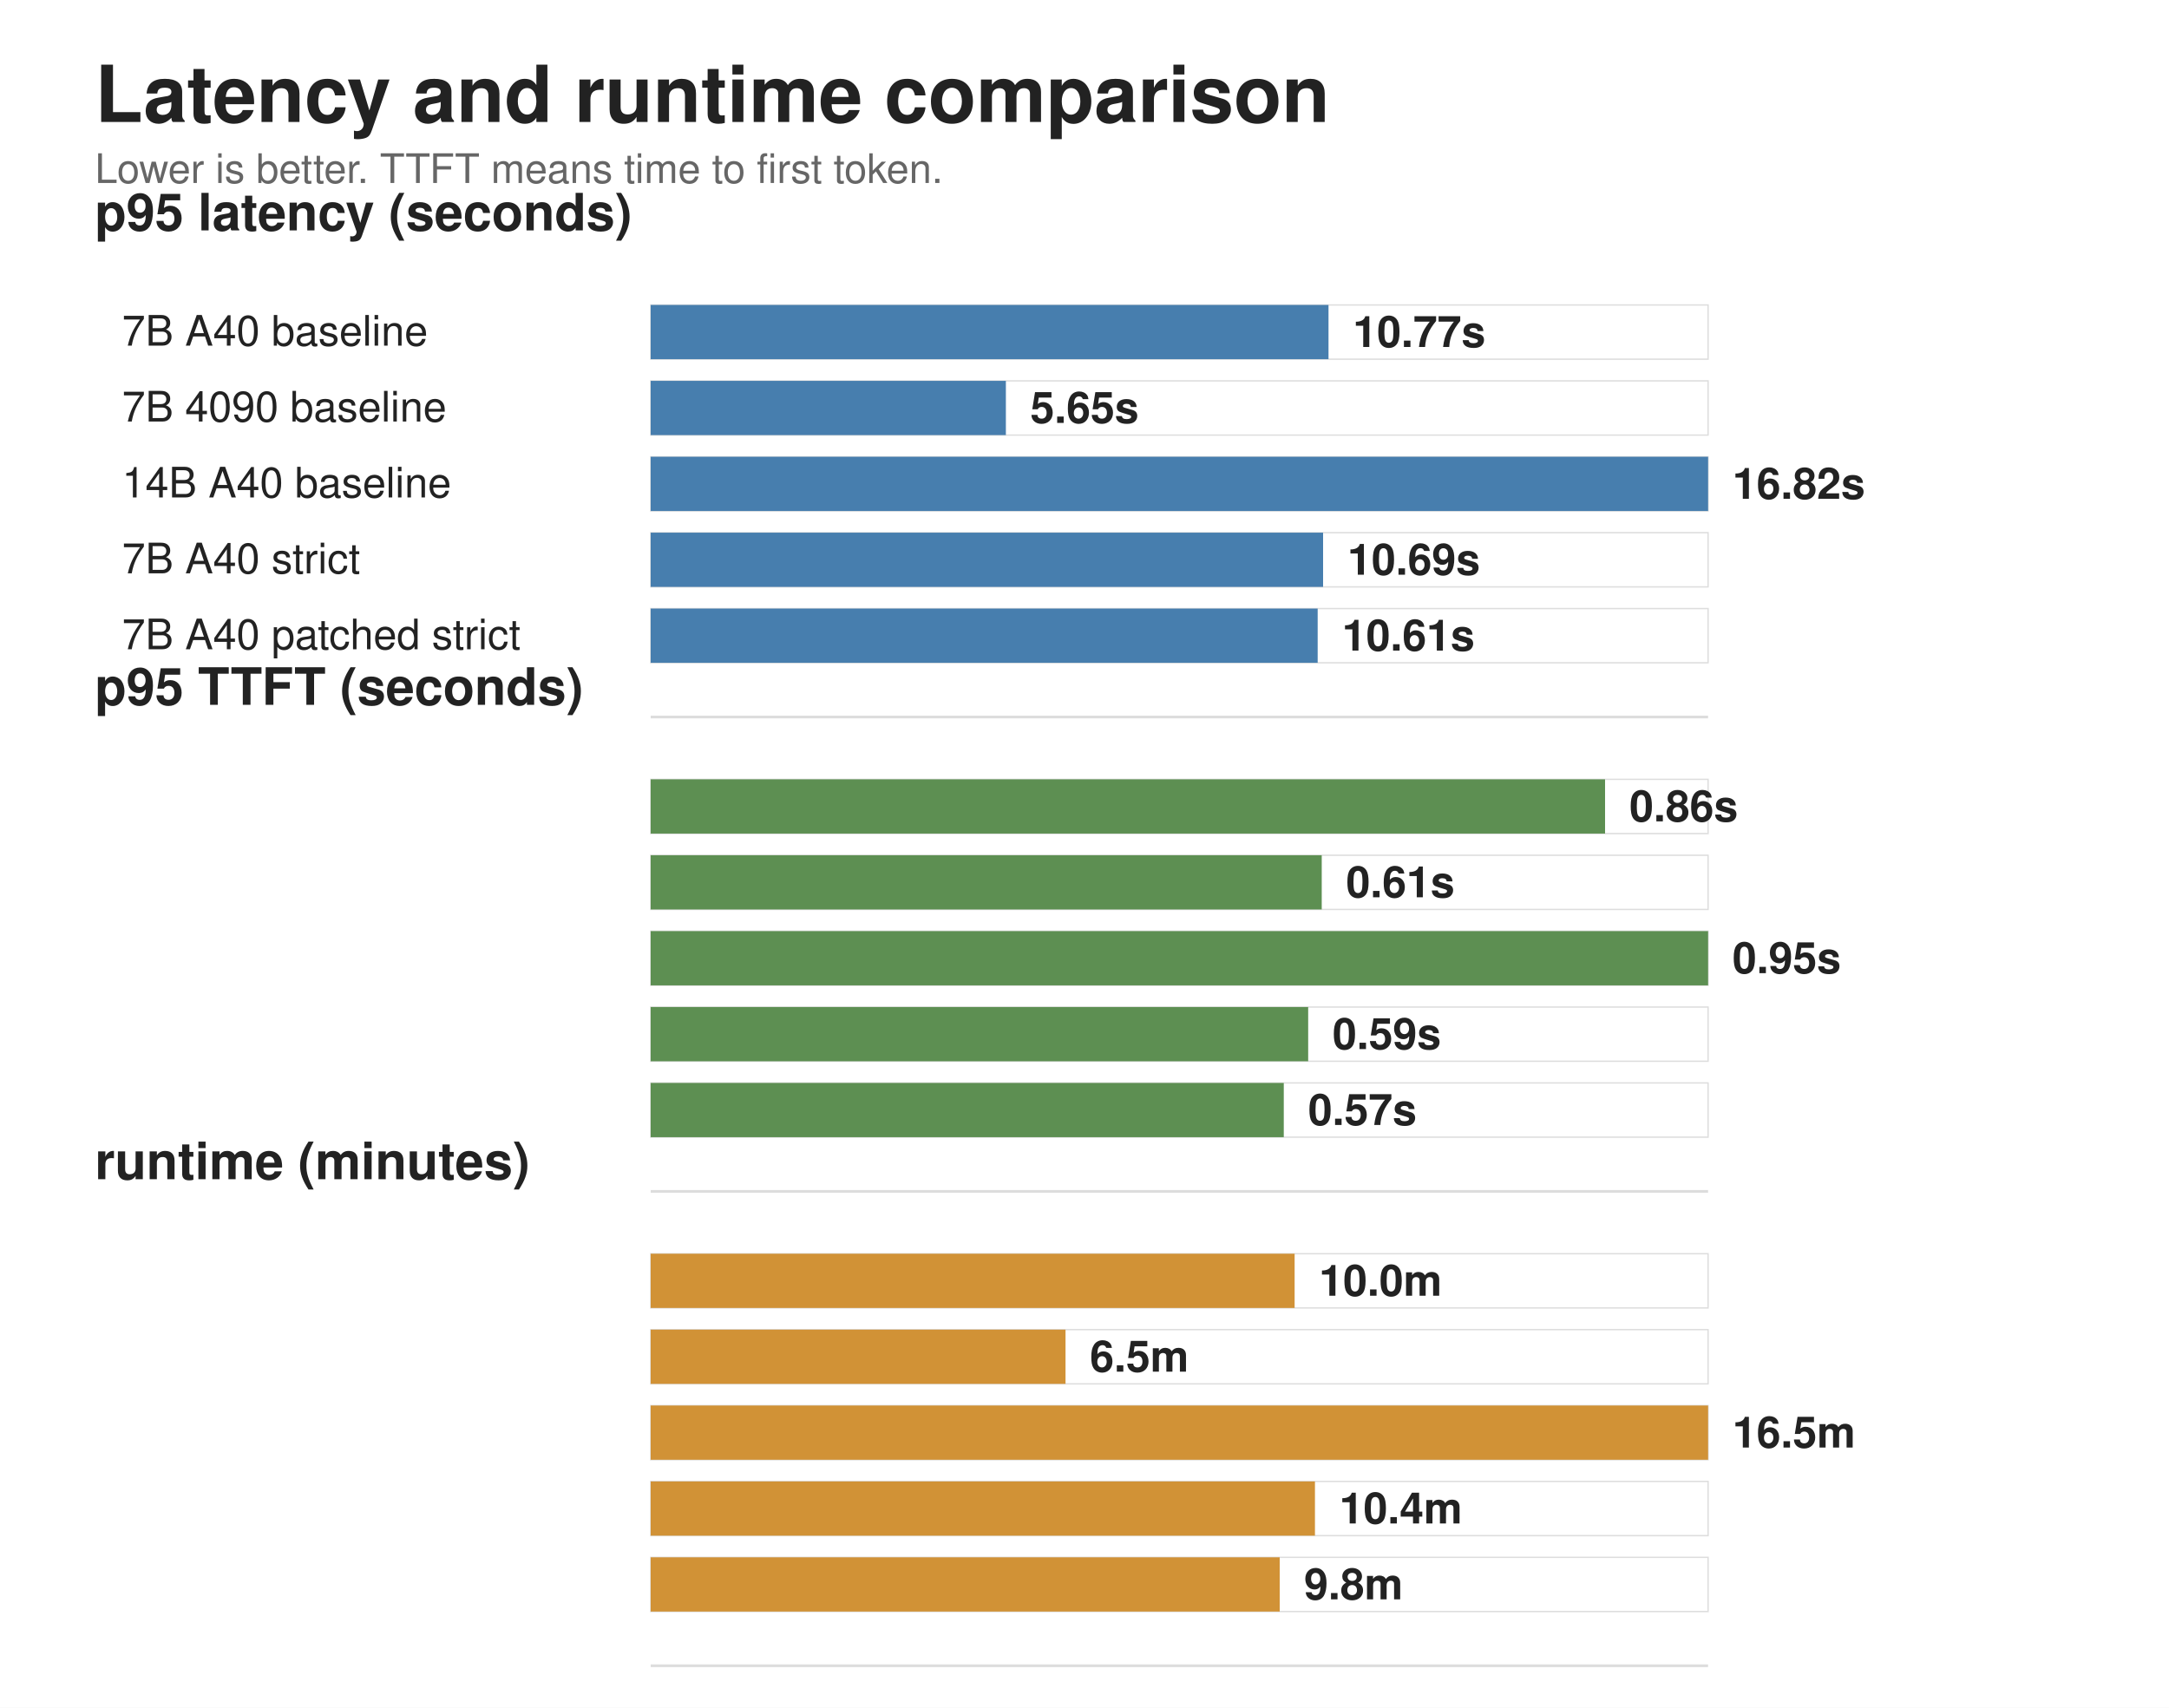
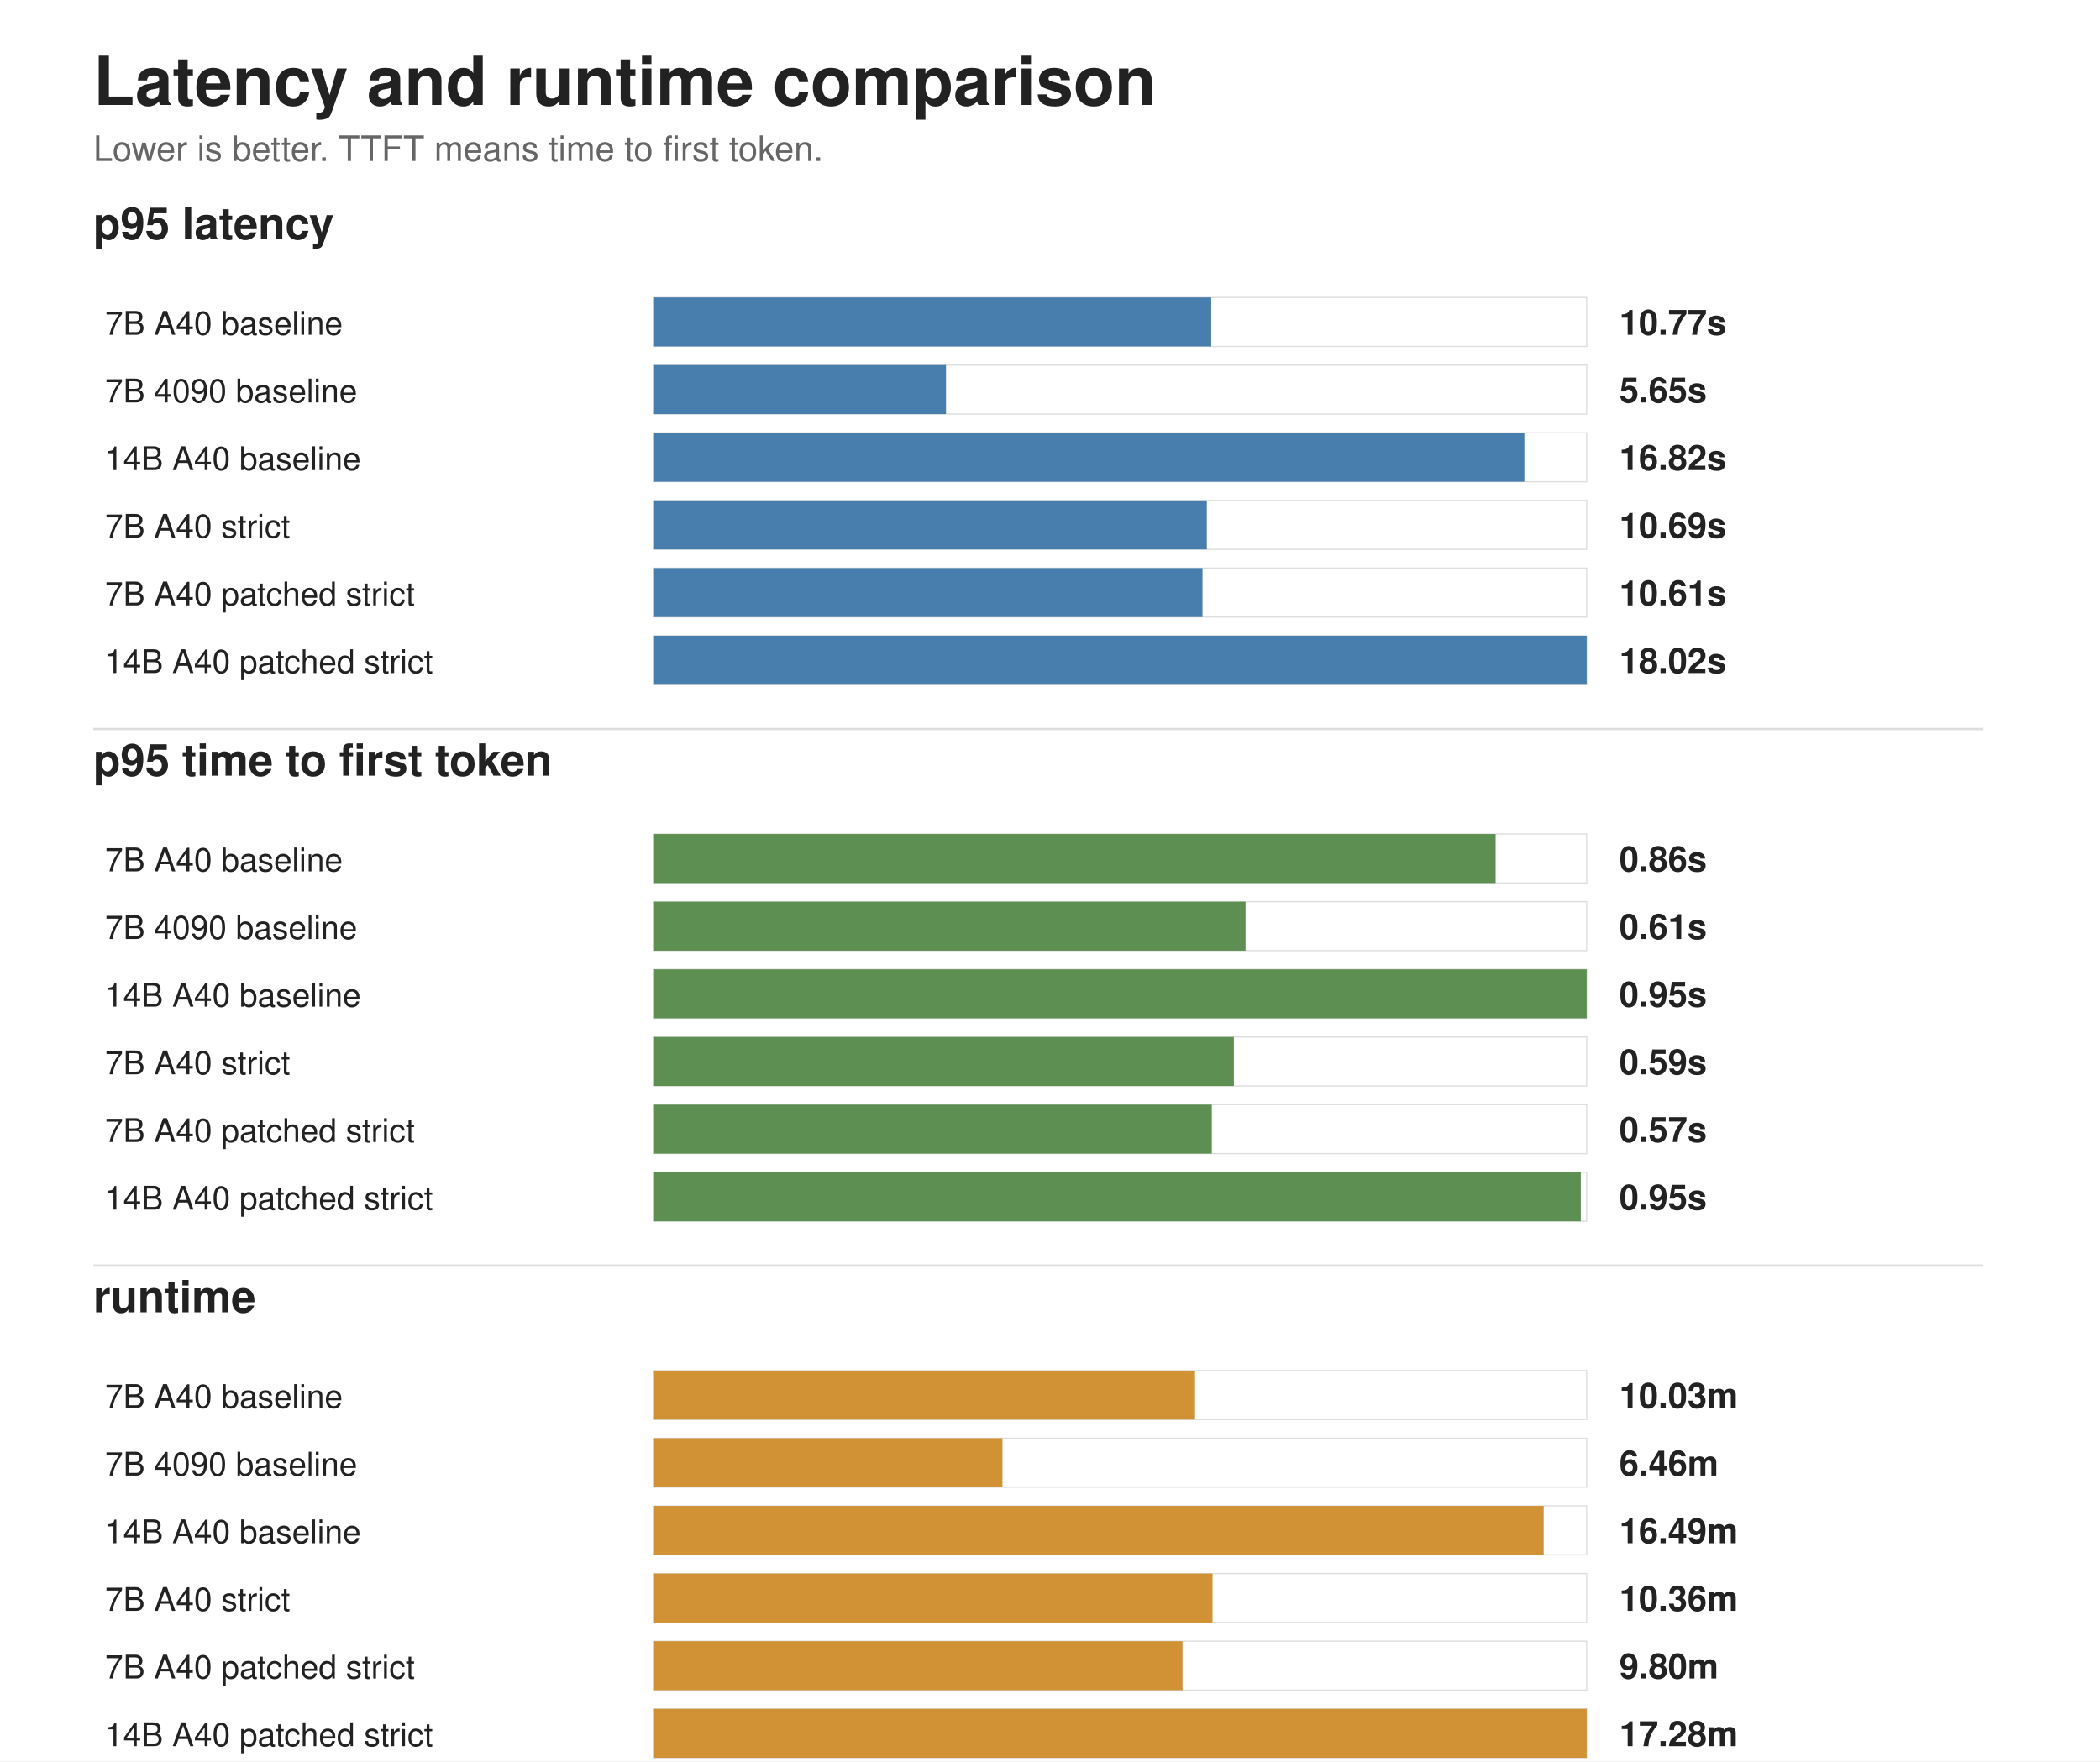
- <svg xmlns="http://www.w3.org/2000/svg" viewBox="0 0 1600 1260" width="1600" height="1260">
-   <rect x="0" y="0" width="1600" height="1260" rx="0" fill="white" stroke="none" stroke-width="1" />
-   <text x="70" y="90" font-family="Helvetica, Arial, sans-serif" font-size="58" font-weight="700" fill="#222222" text-anchor="start">Latency and runtime comparison</text>
-   <text x="70" y="135" font-family="Helvetica, Arial, sans-serif" font-size="30" font-weight="400" fill="#666666" text-anchor="start">Lower is better. TTFT means time to first token.</text>
-   <text x="70" y="170" font-family="Helvetica, Arial, sans-serif" font-size="38" font-weight="700" fill="#222222" text-anchor="start">p95 latency (seconds)</text>
-   <text x="90" y="255" font-family="Helvetica, Arial, sans-serif" font-size="31" font-weight="400" fill="#222222" text-anchor="start">7B A40 baseline</text>
-   <rect x="480" y="225" width="780" height="40" rx="0" fill="#FFFFFF" stroke="#DDDDDD" stroke-width="1" />
-   <rect x="480" y="225" width="500" height="40" rx="0" fill="#477EAE" stroke="none" stroke-width="1" />
-   <text x="998" y="256" font-family="Helvetica, Arial, sans-serif" font-size="32" font-weight="700" fill="#222222" text-anchor="start">10.77s</text>
-   <text x="90" y="311" font-family="Helvetica, Arial, sans-serif" font-size="31" font-weight="400" fill="#222222" text-anchor="start">7B 4090 baseline</text>
-   <rect x="480" y="281" width="780" height="40" rx="0" fill="#FFFFFF" stroke="#DDDDDD" stroke-width="1" />
-   <rect x="480" y="281" width="262" height="40" rx="0" fill="#477EAE" stroke="none" stroke-width="1" />
-   <text x="760" y="312" font-family="Helvetica, Arial, sans-serif" font-size="32" font-weight="700" fill="#222222" text-anchor="start">5.65s</text>
-   <text x="90" y="367" font-family="Helvetica, Arial, sans-serif" font-size="31" font-weight="400" fill="#222222" text-anchor="start">14B A40 baseline</text>
-   <rect x="480" y="337" width="780" height="40" rx="0" fill="#FFFFFF" stroke="#DDDDDD" stroke-width="1" />
-   <rect x="480" y="337" width="780" height="40" rx="0" fill="#477EAE" stroke="none" stroke-width="1" />
-   <text x="1278" y="368" font-family="Helvetica, Arial, sans-serif" font-size="32" font-weight="700" fill="#222222" text-anchor="start">16.82s</text>
-   <text x="90" y="423" font-family="Helvetica, Arial, sans-serif" font-size="31" font-weight="400" fill="#222222" text-anchor="start">7B A40 strict</text>
-   <rect x="480" y="393" width="780" height="40" rx="0" fill="#FFFFFF" stroke="#DDDDDD" stroke-width="1" />
-   <rect x="480" y="393" width="496" height="40" rx="0" fill="#477EAE" stroke="none" stroke-width="1" />
-   <text x="994" y="424" font-family="Helvetica, Arial, sans-serif" font-size="32" font-weight="700" fill="#222222" text-anchor="start">10.69s</text>
-   <text x="90" y="479" font-family="Helvetica, Arial, sans-serif" font-size="31" font-weight="400" fill="#222222" text-anchor="start">7B A40 patched strict</text>
-   <rect x="480" y="449" width="780" height="40" rx="0" fill="#FFFFFF" stroke="#DDDDDD" stroke-width="1" />
-   <rect x="480" y="449" width="492" height="40" rx="0" fill="#477EAE" stroke="none" stroke-width="1" />
-   <text x="990" y="480" font-family="Helvetica, Arial, sans-serif" font-size="32" font-weight="700" fill="#222222" text-anchor="start">10.61s</text>
-   <line x1="480" y1="529" x2="1260" y2="529" stroke="#DDDDDD" stroke-width="2" />
-   <text x="70" y="520" font-family="Helvetica, Arial, sans-serif" font-size="38" font-weight="700" fill="#222222" text-anchor="start">p95 TTFT (seconds)</text>
-   <rect x="480" y="575" width="780" height="40" rx="0" fill="#FFFFFF" stroke="#DDDDDD" stroke-width="1" />
-   <rect x="480" y="575" width="704" height="40" rx="0" fill="#5D8F52" stroke="none" stroke-width="1" />
-   <text x="1202" y="606" font-family="Helvetica, Arial, sans-serif" font-size="32" font-weight="700" fill="#222222" text-anchor="start">0.86s</text>
-   <rect x="480" y="631" width="780" height="40" rx="0" fill="#FFFFFF" stroke="#DDDDDD" stroke-width="1" />
-   <rect x="480" y="631" width="495" height="40" rx="0" fill="#5D8F52" stroke="none" stroke-width="1" />
-   <text x="993" y="662" font-family="Helvetica, Arial, sans-serif" font-size="32" font-weight="700" fill="#222222" text-anchor="start">0.61s</text>
-   <rect x="480" y="687" width="780" height="40" rx="0" fill="#FFFFFF" stroke="#DDDDDD" stroke-width="1" />
-   <rect x="480" y="687" width="780" height="40" rx="0" fill="#5D8F52" stroke="none" stroke-width="1" />
-   <text x="1278" y="718" font-family="Helvetica, Arial, sans-serif" font-size="32" font-weight="700" fill="#222222" text-anchor="start">0.95s</text>
-   <rect x="480" y="743" width="780" height="40" rx="0" fill="#FFFFFF" stroke="#DDDDDD" stroke-width="1" />
-   <rect x="480" y="743" width="485" height="40" rx="0" fill="#5D8F52" stroke="none" stroke-width="1" />
-   <text x="983" y="774" font-family="Helvetica, Arial, sans-serif" font-size="32" font-weight="700" fill="#222222" text-anchor="start">0.59s</text>
-   <rect x="480" y="799" width="780" height="40" rx="0" fill="#FFFFFF" stroke="#DDDDDD" stroke-width="1" />
-   <rect x="480" y="799" width="467" height="40" rx="0" fill="#5D8F52" stroke="none" stroke-width="1" />
-   <text x="965" y="830" font-family="Helvetica, Arial, sans-serif" font-size="32" font-weight="700" fill="#222222" text-anchor="start">0.57s</text>
-   <line x1="480" y1="879" x2="1260" y2="879" stroke="#DDDDDD" stroke-width="2" />
-   <text x="70" y="870" font-family="Helvetica, Arial, sans-serif" font-size="38" font-weight="700" fill="#222222" text-anchor="start">runtime (minutes)</text>
-   <rect x="480" y="925" width="780" height="40" rx="0" fill="#FFFFFF" stroke="#DDDDDD" stroke-width="1" />
-   <rect x="480" y="925" width="475" height="40" rx="0" fill="#D19236" stroke="none" stroke-width="1" />
-   <text x="973" y="956" font-family="Helvetica, Arial, sans-serif" font-size="32" font-weight="700" fill="#222222" text-anchor="start">10.0m</text>
-   <rect x="480" y="981" width="780" height="40" rx="0" fill="#FFFFFF" stroke="#DDDDDD" stroke-width="1" />
-   <rect x="480" y="981" width="306" height="40" rx="0" fill="#D19236" stroke="none" stroke-width="1" />
-   <text x="804" y="1012" font-family="Helvetica, Arial, sans-serif" font-size="32" font-weight="700" fill="#222222" text-anchor="start">6.5m</text>
-   <rect x="480" y="1037" width="780" height="40" rx="0" fill="#FFFFFF" stroke="#DDDDDD" stroke-width="1" />
-   <rect x="480" y="1037" width="780" height="40" rx="0" fill="#D19236" stroke="none" stroke-width="1" />
-   <text x="1278" y="1068" font-family="Helvetica, Arial, sans-serif" font-size="32" font-weight="700" fill="#222222" text-anchor="start">16.5m</text>
-   <rect x="480" y="1093" width="780" height="40" rx="0" fill="#FFFFFF" stroke="#DDDDDD" stroke-width="1" />
-   <rect x="480" y="1093" width="490" height="40" rx="0" fill="#D19236" stroke="none" stroke-width="1" />
-   <text x="988" y="1124" font-family="Helvetica, Arial, sans-serif" font-size="32" font-weight="700" fill="#222222" text-anchor="start">10.4m</text>
-   <rect x="480" y="1149" width="780" height="40" rx="0" fill="#FFFFFF" stroke="#DDDDDD" stroke-width="1" />
-   <rect x="480" y="1149" width="464" height="40" rx="0" fill="#D19236" stroke="none" stroke-width="1" />
-   <text x="962" y="1180" font-family="Helvetica, Arial, sans-serif" font-size="32" font-weight="700" fill="#222222" text-anchor="start">9.8m</text>
-   <line x1="480" y1="1229" x2="1260" y2="1229" stroke="#DDDDDD" stroke-width="2" />
+ <svg xmlns="http://www.w3.org/2000/svg" viewBox="0 0 1800 1510" width="1800" height="1510">
+   <rect x="0" y="0" width="1800" height="1510" fill="white" />
+   <text x="80" y="90" font-family="Helvetica, Arial, sans-serif" font-size="58" font-weight="700" fill="#222222" text-anchor="start">Latency and runtime comparison</text>
+   <text x="80" y="138" font-family="Helvetica, Arial, sans-serif" font-size="30" font-weight="400" fill="#666666" text-anchor="start">Lower is better. TTFT means time to first token.</text>
+   <text x="80" y="205" font-family="Helvetica, Arial, sans-serif" font-size="38" font-weight="700" fill="#222222" text-anchor="start">p95 latency</text>
+   <text x="90" y="287" font-family="Helvetica, Arial, sans-serif" font-size="28" font-weight="400" fill="#222222" text-anchor="start">7B A40 baseline</text>
+   <rect x="560" y="255" width="800.00" height="42" rx="0" fill="#FFFFFF" stroke="#DDDDDD" stroke-width="1" />
+   <rect x="560" y="255" width="478.20" height="42" rx="0" fill="#477EAE" stroke="none" stroke-width="1" />
+   <text x="1388" y="287" font-family="Helvetica, Arial, sans-serif" font-size="30" font-weight="700" fill="#222222" text-anchor="start">10.77s</text>
+   <text x="90" y="345" font-family="Helvetica, Arial, sans-serif" font-size="28" font-weight="400" fill="#222222" text-anchor="start">7B 4090 baseline</text>
+   <rect x="560" y="313" width="800.00" height="42" rx="0" fill="#FFFFFF" stroke="#DDDDDD" stroke-width="1" />
+   <rect x="560" y="313" width="250.88" height="42" rx="0" fill="#477EAE" stroke="none" stroke-width="1" />
+   <text x="1388" y="345" font-family="Helvetica, Arial, sans-serif" font-size="30" font-weight="700" fill="#222222" text-anchor="start">5.65s</text>
+   <text x="90" y="403" font-family="Helvetica, Arial, sans-serif" font-size="28" font-weight="400" fill="#222222" text-anchor="start">14B A40 baseline</text>
+   <rect x="560" y="371" width="800.00" height="42" rx="0" fill="#FFFFFF" stroke="#DDDDDD" stroke-width="1" />
+   <rect x="560" y="371" width="746.61" height="42" rx="0" fill="#477EAE" stroke="none" stroke-width="1" />
+   <text x="1388" y="403" font-family="Helvetica, Arial, sans-serif" font-size="30" font-weight="700" fill="#222222" text-anchor="start">16.82s</text>
+   <text x="90" y="461" font-family="Helvetica, Arial, sans-serif" font-size="28" font-weight="400" fill="#222222" text-anchor="start">7B A40 strict</text>
+   <rect x="560" y="429" width="800.00" height="42" rx="0" fill="#FFFFFF" stroke="#DDDDDD" stroke-width="1" />
+   <rect x="560" y="429" width="474.43" height="42" rx="0" fill="#477EAE" stroke="none" stroke-width="1" />
+   <text x="1388" y="461" font-family="Helvetica, Arial, sans-serif" font-size="30" font-weight="700" fill="#222222" text-anchor="start">10.69s</text>
+   <text x="90" y="519" font-family="Helvetica, Arial, sans-serif" font-size="28" font-weight="400" fill="#222222" text-anchor="start">7B A40 patched strict</text>
+   <rect x="560" y="487" width="800.00" height="42" rx="0" fill="#FFFFFF" stroke="#DDDDDD" stroke-width="1" />
+   <rect x="560" y="487" width="470.73" height="42" rx="0" fill="#477EAE" stroke="none" stroke-width="1" />
+   <text x="1388" y="519" font-family="Helvetica, Arial, sans-serif" font-size="30" font-weight="700" fill="#222222" text-anchor="start">10.61s</text>
+   <text x="90" y="577" font-family="Helvetica, Arial, sans-serif" font-size="28" font-weight="400" fill="#222222" text-anchor="start">14B A40 patched strict</text>
+   <rect x="560" y="545" width="800.00" height="42" rx="0" fill="#FFFFFF" stroke="#DDDDDD" stroke-width="1" />
+   <rect x="560" y="545" width="800.00" height="42" rx="0" fill="#477EAE" stroke="none" stroke-width="1" />
+   <text x="1388" y="577" font-family="Helvetica, Arial, sans-serif" font-size="30" font-weight="700" fill="#222222" text-anchor="start">18.02s</text>
+   <line x1="80" y1="625" x2="1700" y2="625" stroke="#DDDDDD" stroke-width="2" />
+   <text x="80" y="665" font-family="Helvetica, Arial, sans-serif" font-size="38" font-weight="700" fill="#222222" text-anchor="start">p95 time to first token</text>
+   <text x="90" y="747" font-family="Helvetica, Arial, sans-serif" font-size="28" font-weight="400" fill="#222222" text-anchor="start">7B A40 baseline</text>
+   <rect x="560" y="715" width="800.00" height="42" rx="0" fill="#FFFFFF" stroke="#DDDDDD" stroke-width="1" />
+   <rect x="560" y="715" width="721.97" height="42" rx="0" fill="#5D8F52" stroke="none" stroke-width="1" />
+   <text x="1388" y="747" font-family="Helvetica, Arial, sans-serif" font-size="30" font-weight="700" fill="#222222" text-anchor="start">0.86s</text>
+   <text x="90" y="805" font-family="Helvetica, Arial, sans-serif" font-size="28" font-weight="400" fill="#222222" text-anchor="start">7B 4090 baseline</text>
+   <rect x="560" y="773" width="800.00" height="42" rx="0" fill="#FFFFFF" stroke="#DDDDDD" stroke-width="1" />
+   <rect x="560" y="773" width="507.63" height="42" rx="0" fill="#5D8F52" stroke="none" stroke-width="1" />
+   <text x="1388" y="805" font-family="Helvetica, Arial, sans-serif" font-size="30" font-weight="700" fill="#222222" text-anchor="start">0.61s</text>
+   <text x="90" y="863" font-family="Helvetica, Arial, sans-serif" font-size="28" font-weight="400" fill="#222222" text-anchor="start">14B A40 baseline</text>
+   <rect x="560" y="831" width="800.00" height="42" rx="0" fill="#FFFFFF" stroke="#DDDDDD" stroke-width="1" />
+   <rect x="560" y="831" width="800.00" height="42" rx="0" fill="#5D8F52" stroke="none" stroke-width="1" />
+   <text x="1388" y="863" font-family="Helvetica, Arial, sans-serif" font-size="30" font-weight="700" fill="#222222" text-anchor="start">0.95s</text>
+   <text x="90" y="921" font-family="Helvetica, Arial, sans-serif" font-size="28" font-weight="400" fill="#222222" text-anchor="start">7B A40 strict</text>
+   <rect x="560" y="889" width="800.00" height="42" rx="0" fill="#FFFFFF" stroke="#DDDDDD" stroke-width="1" />
+   <rect x="560" y="889" width="497.61" height="42" rx="0" fill="#5D8F52" stroke="none" stroke-width="1" />
+   <text x="1388" y="921" font-family="Helvetica, Arial, sans-serif" font-size="30" font-weight="700" fill="#222222" text-anchor="start">0.59s</text>
+   <text x="90" y="979" font-family="Helvetica, Arial, sans-serif" font-size="28" font-weight="400" fill="#222222" text-anchor="start">7B A40 patched strict</text>
+   <rect x="560" y="947" width="800.00" height="42" rx="0" fill="#FFFFFF" stroke="#DDDDDD" stroke-width="1" />
+   <rect x="560" y="947" width="478.72" height="42" rx="0" fill="#5D8F52" stroke="none" stroke-width="1" />
+   <text x="1388" y="979" font-family="Helvetica, Arial, sans-serif" font-size="30" font-weight="700" fill="#222222" text-anchor="start">0.57s</text>
+   <text x="90" y="1037" font-family="Helvetica, Arial, sans-serif" font-size="28" font-weight="400" fill="#222222" text-anchor="start">14B A40 patched strict</text>
+   <rect x="560" y="1005" width="800.00" height="42" rx="0" fill="#FFFFFF" stroke="#DDDDDD" stroke-width="1" />
+   <rect x="560" y="1005" width="794.96" height="42" rx="0" fill="#5D8F52" stroke="none" stroke-width="1" />
+   <text x="1388" y="1037" font-family="Helvetica, Arial, sans-serif" font-size="30" font-weight="700" fill="#222222" text-anchor="start">0.95s</text>
+   <line x1="80" y1="1085" x2="1700" y2="1085" stroke="#DDDDDD" stroke-width="2" />
+   <text x="80" y="1125" font-family="Helvetica, Arial, sans-serif" font-size="38" font-weight="700" fill="#222222" text-anchor="start">runtime</text>
+   <text x="90" y="1207" font-family="Helvetica, Arial, sans-serif" font-size="28" font-weight="400" fill="#222222" text-anchor="start">7B A40 baseline</text>
+   <rect x="560" y="1175" width="800.00" height="42" rx="0" fill="#FFFFFF" stroke="#DDDDDD" stroke-width="1" />
+   <rect x="560" y="1175" width="464.32" height="42" rx="0" fill="#D19236" stroke="none" stroke-width="1" />
+   <text x="1388" y="1207" font-family="Helvetica, Arial, sans-serif" font-size="30" font-weight="700" fill="#222222" text-anchor="start">10.03m</text>
+   <text x="90" y="1265" font-family="Helvetica, Arial, sans-serif" font-size="28" font-weight="400" fill="#222222" text-anchor="start">7B 4090 baseline</text>
+   <rect x="560" y="1233" width="800.00" height="42" rx="0" fill="#FFFFFF" stroke="#DDDDDD" stroke-width="1" />
+   <rect x="560" y="1233" width="299.26" height="42" rx="0" fill="#D19236" stroke="none" stroke-width="1" />
+   <text x="1388" y="1265" font-family="Helvetica, Arial, sans-serif" font-size="30" font-weight="700" fill="#222222" text-anchor="start">6.46m</text>
+   <text x="90" y="1323" font-family="Helvetica, Arial, sans-serif" font-size="28" font-weight="400" fill="#222222" text-anchor="start">14B A40 baseline</text>
+   <rect x="560" y="1291" width="800.00" height="42" rx="0" fill="#FFFFFF" stroke="#DDDDDD" stroke-width="1" />
+   <rect x="560" y="1291" width="763.16" height="42" rx="0" fill="#D19236" stroke="none" stroke-width="1" />
+   <text x="1388" y="1323" font-family="Helvetica, Arial, sans-serif" font-size="30" font-weight="700" fill="#222222" text-anchor="start">16.49m</text>
+   <text x="90" y="1381" font-family="Helvetica, Arial, sans-serif" font-size="28" font-weight="400" fill="#222222" text-anchor="start">7B A40 strict</text>
+   <rect x="560" y="1349" width="800.00" height="42" rx="0" fill="#FFFFFF" stroke="#DDDDDD" stroke-width="1" />
+   <rect x="560" y="1349" width="479.35" height="42" rx="0" fill="#D19236" stroke="none" stroke-width="1" />
+   <text x="1388" y="1381" font-family="Helvetica, Arial, sans-serif" font-size="30" font-weight="700" fill="#222222" text-anchor="start">10.36m</text>
+   <text x="90" y="1439" font-family="Helvetica, Arial, sans-serif" font-size="28" font-weight="400" fill="#222222" text-anchor="start">7B A40 patched strict</text>
+   <rect x="560" y="1407" width="800.00" height="42" rx="0" fill="#FFFFFF" stroke="#DDDDDD" stroke-width="1" />
+   <rect x="560" y="1407" width="453.62" height="42" rx="0" fill="#D19236" stroke="none" stroke-width="1" />
+   <text x="1388" y="1439" font-family="Helvetica, Arial, sans-serif" font-size="30" font-weight="700" fill="#222222" text-anchor="start">9.80m</text>
+   <text x="90" y="1497" font-family="Helvetica, Arial, sans-serif" font-size="28" font-weight="400" fill="#222222" text-anchor="start">14B A40 patched strict</text>
+   <rect x="560" y="1465" width="800.00" height="42" rx="0" fill="#FFFFFF" stroke="#DDDDDD" stroke-width="1" />
+   <rect x="560" y="1465" width="800.00" height="42" rx="0" fill="#D19236" stroke="none" stroke-width="1" />
+   <text x="1388" y="1497" font-family="Helvetica, Arial, sans-serif" font-size="30" font-weight="700" fill="#222222" text-anchor="start">17.28m</text>
</svg>
